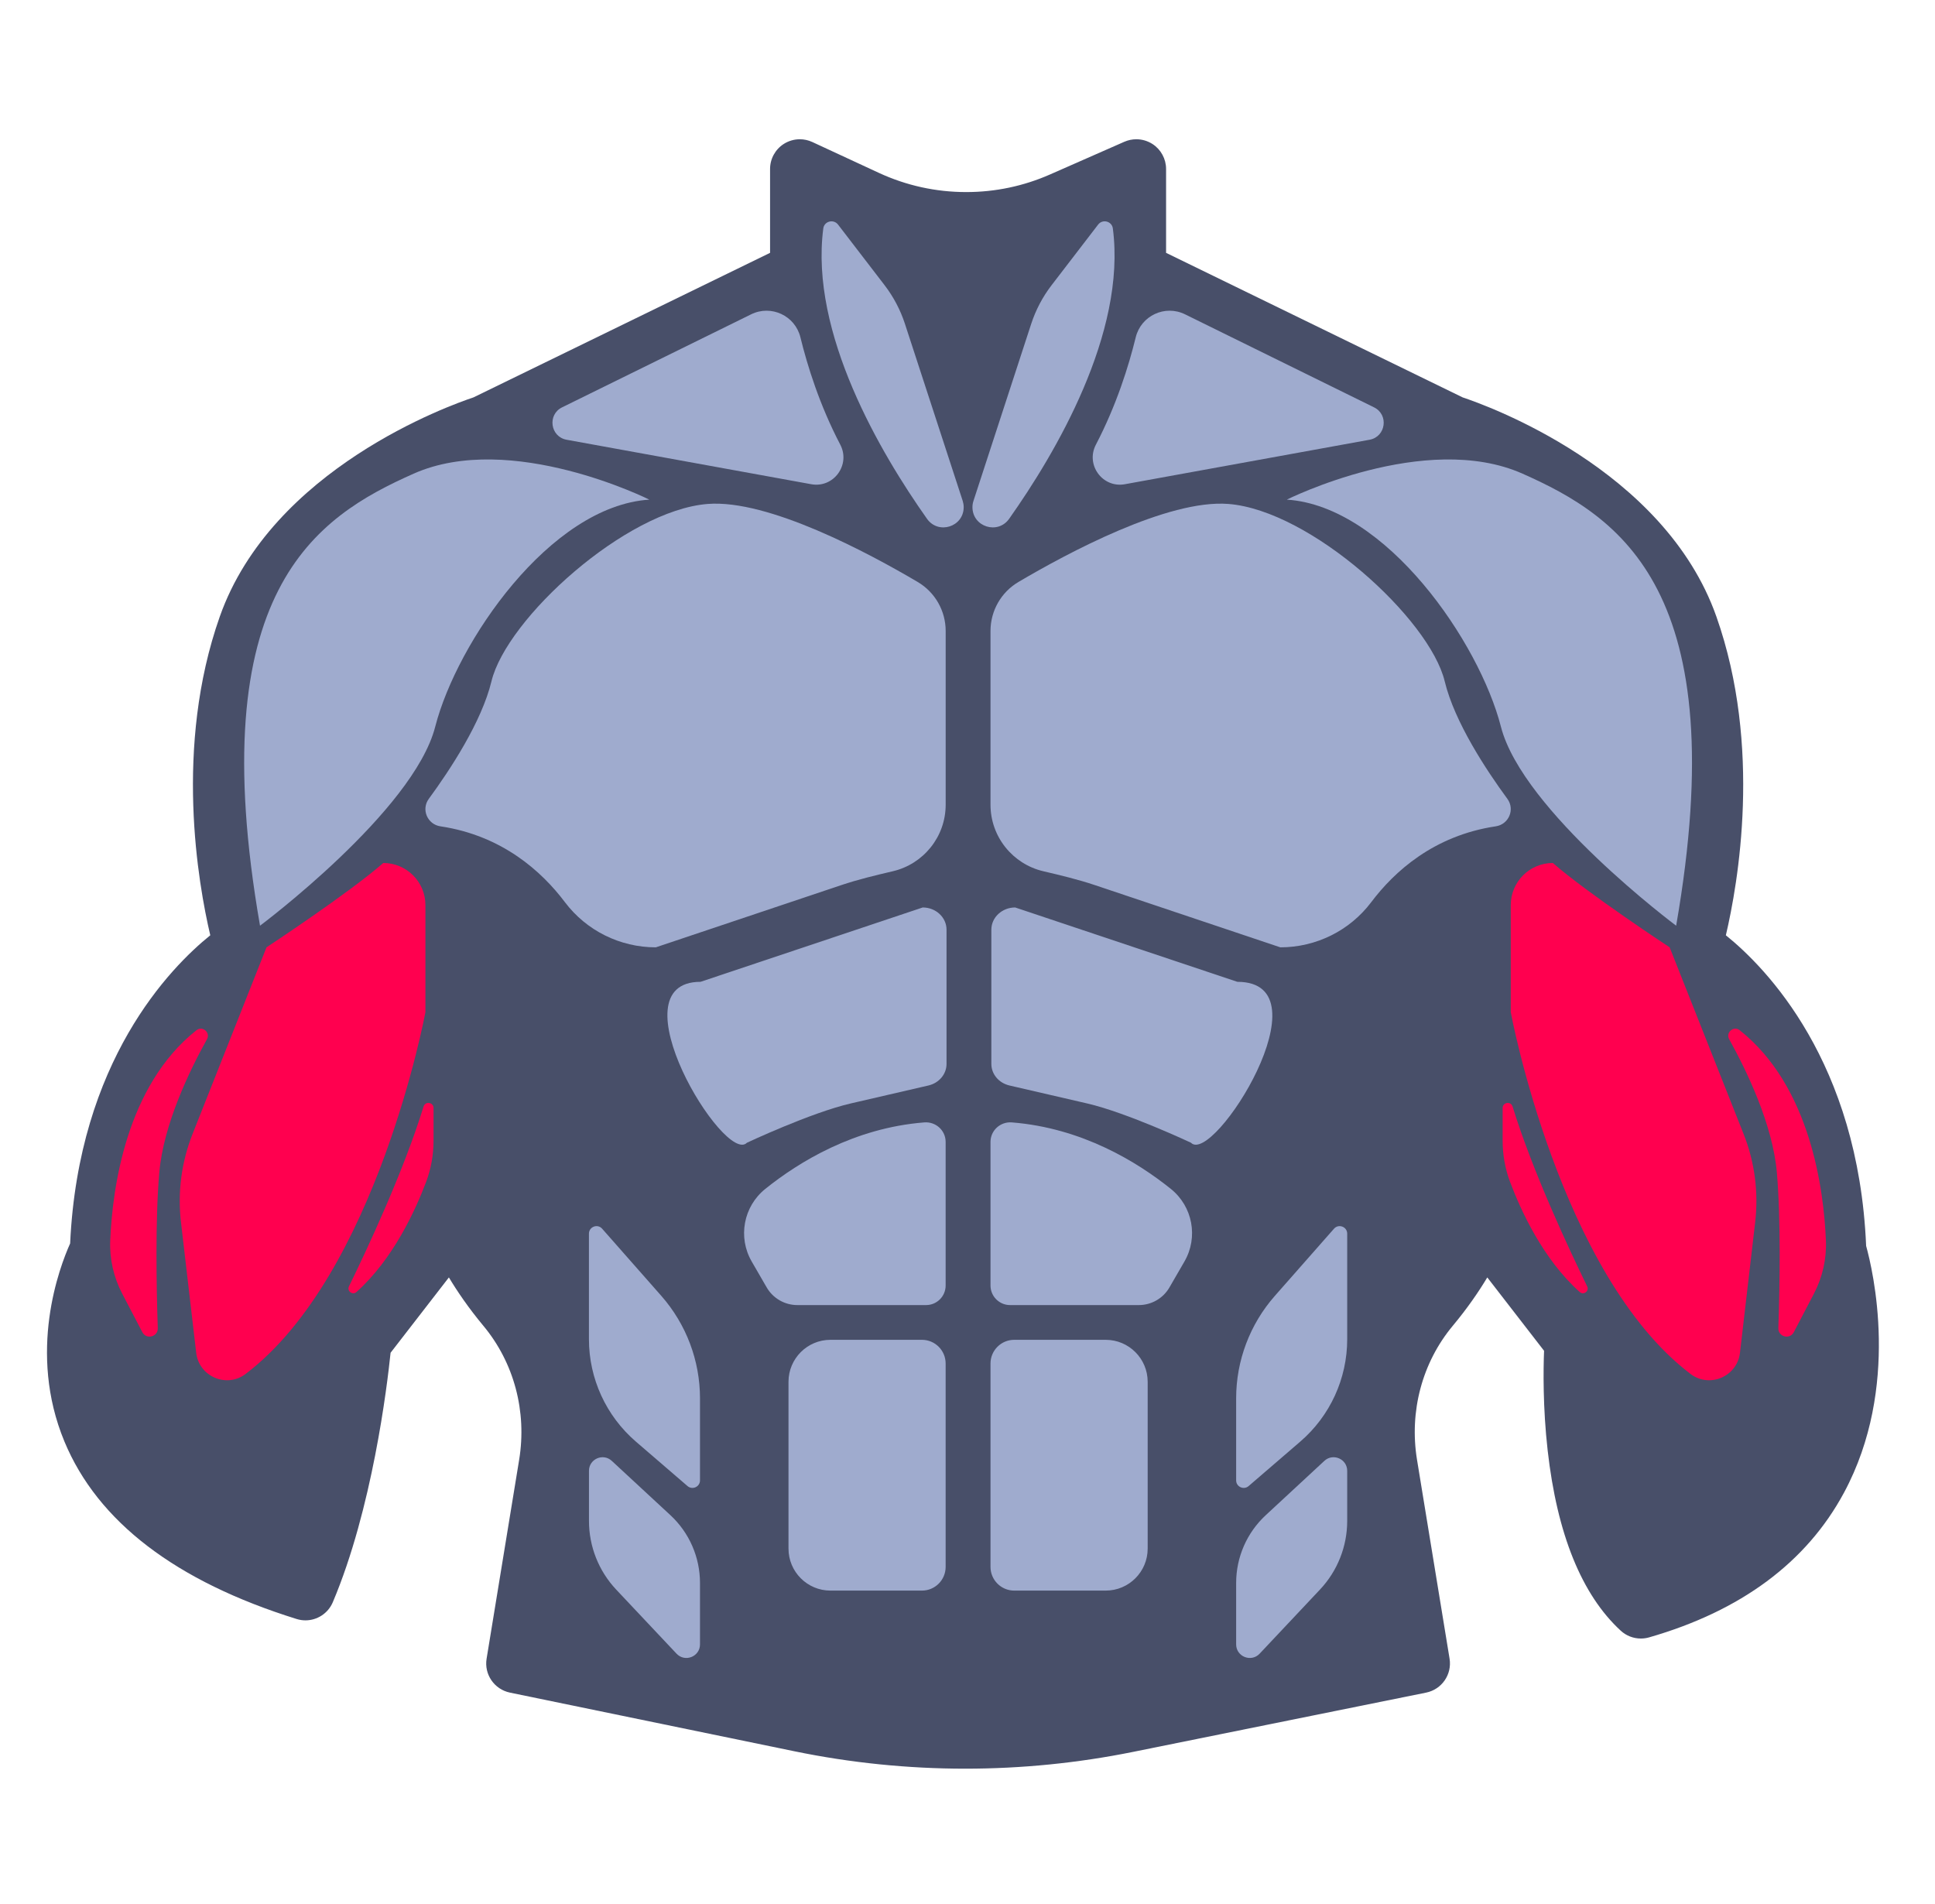
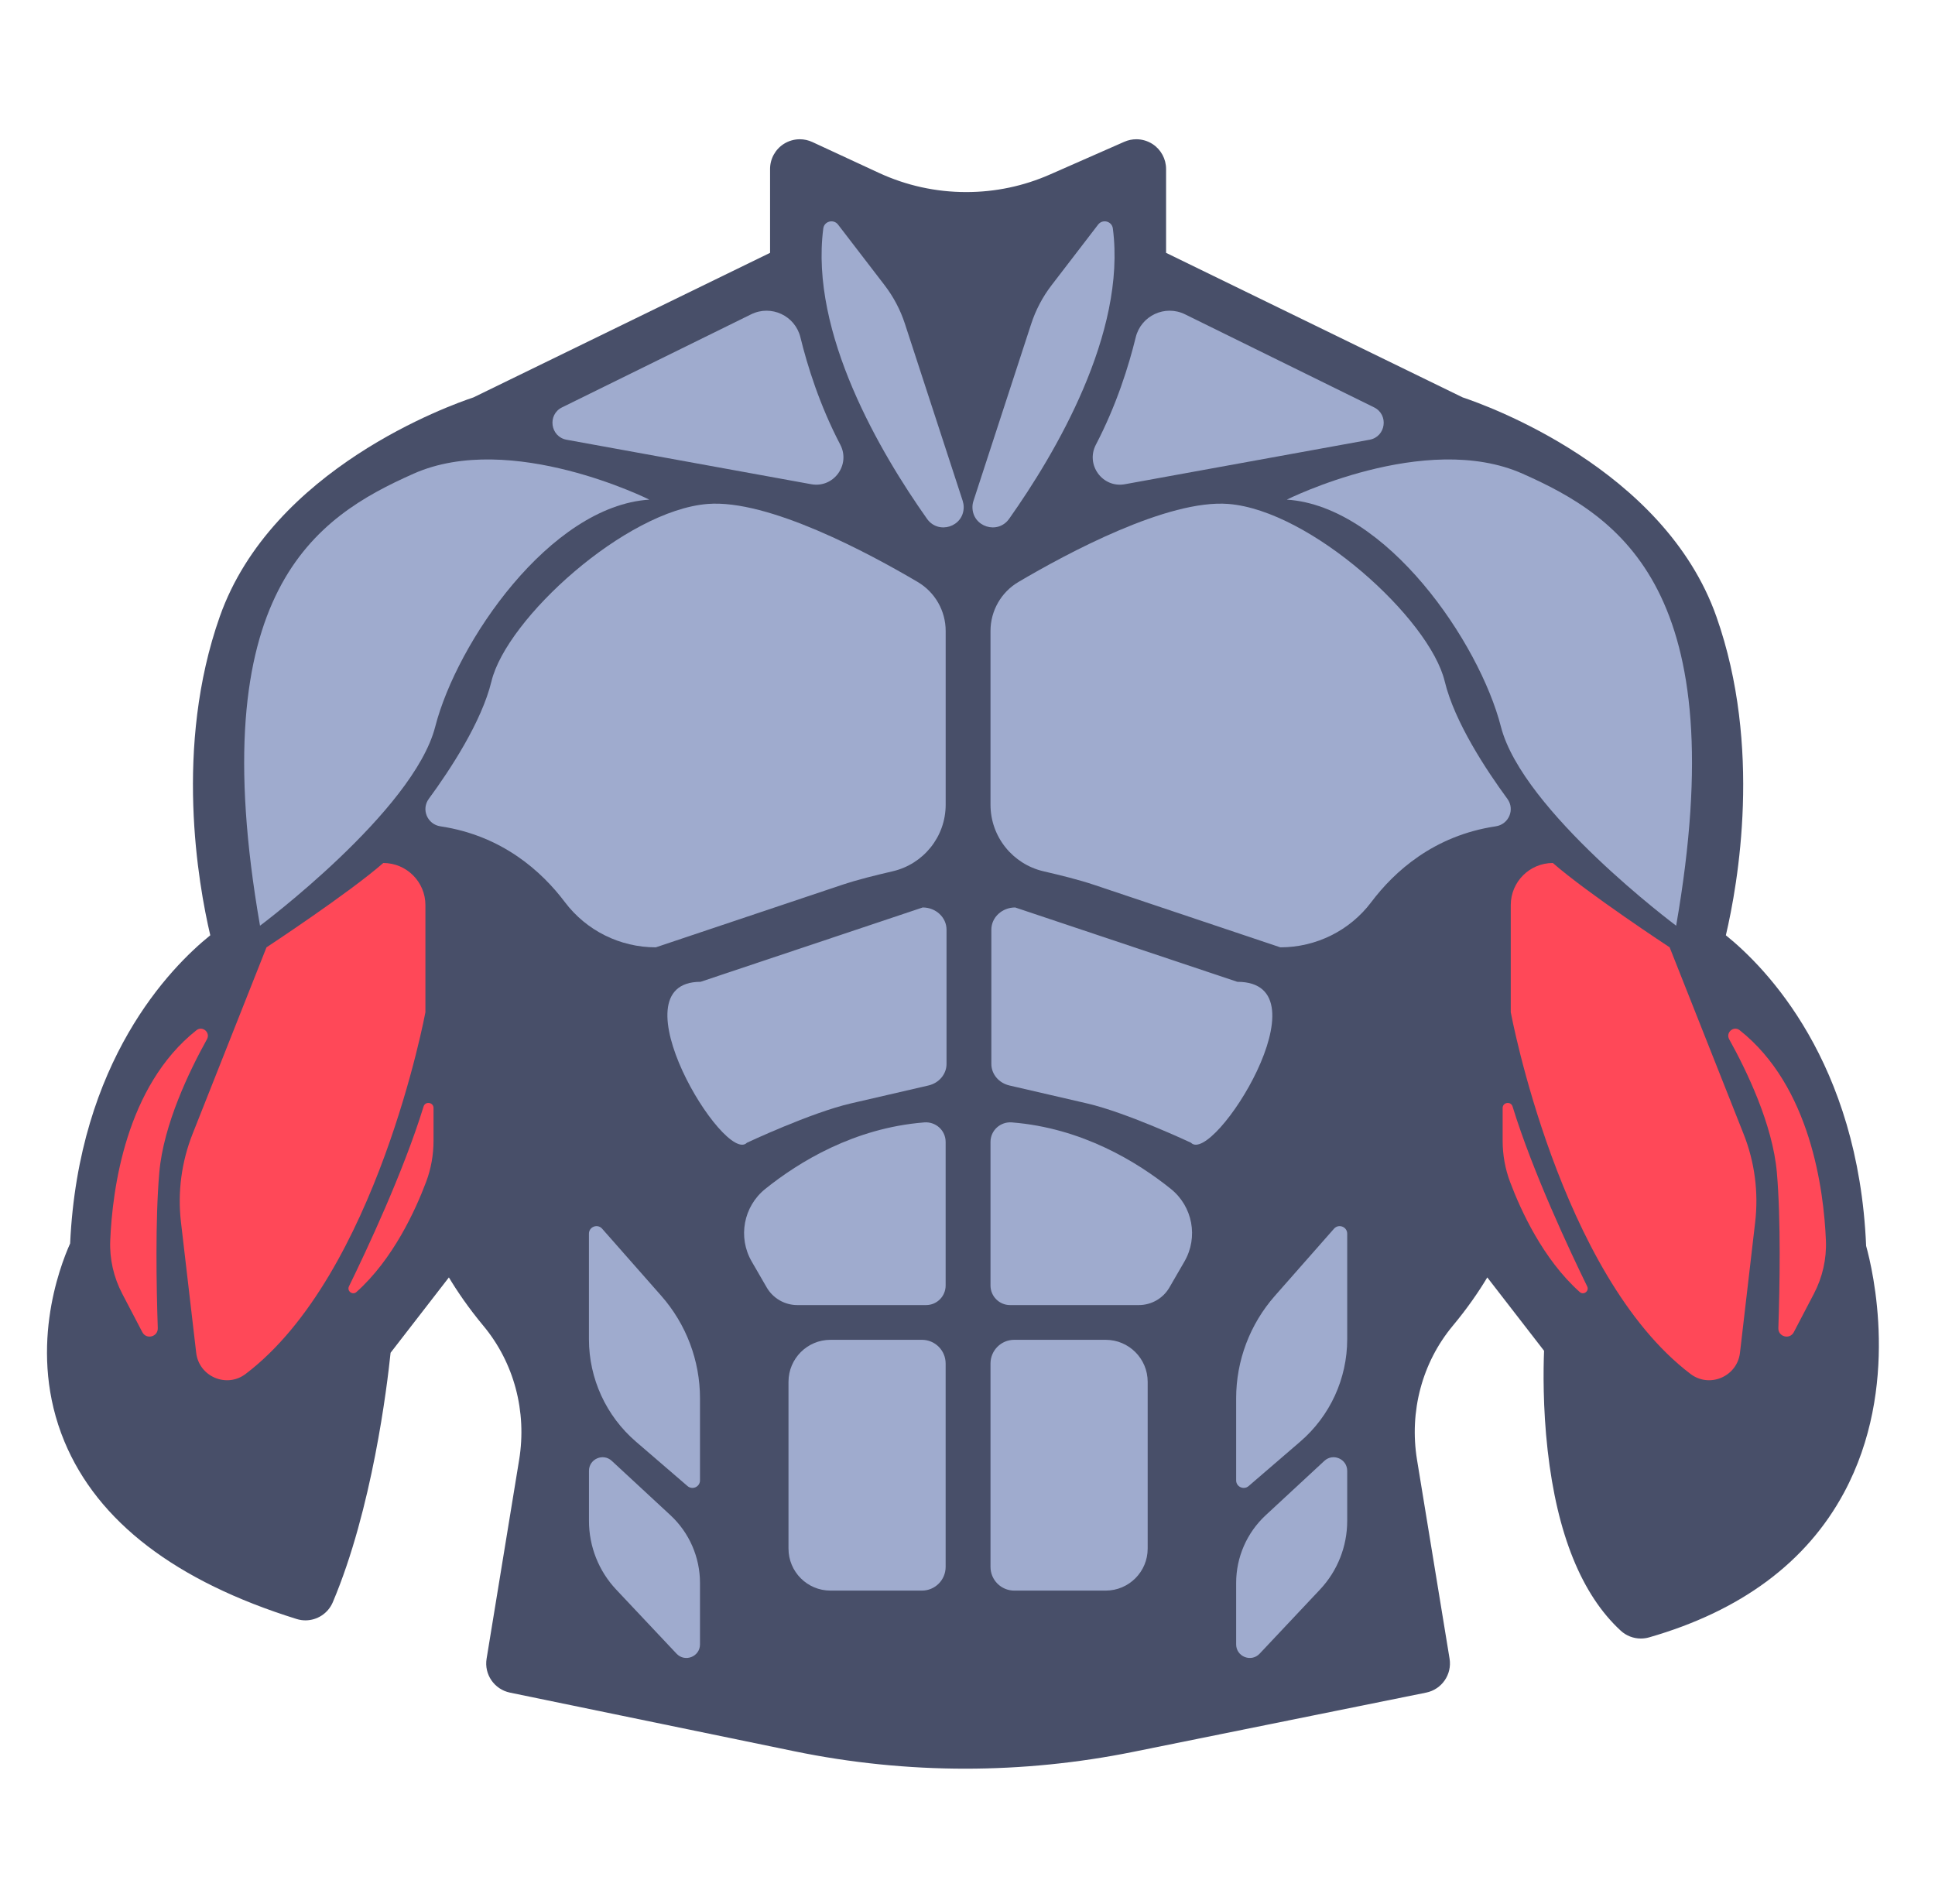
<svg xmlns="http://www.w3.org/2000/svg" viewBox="0 0 61 60" fill="none">
  <path d="M35.823 4.39C35.695 4.39 35.566 4.416 35.445 4.469L33.104 5.499C32.266 5.868 31.376 6.055 30.46 6.055C29.5 6.055 28.571 5.85 27.7 5.447L25.608 4.477C25.482 4.419 25.348 4.39 25.214 4.39C25.038 4.39 24.862 4.44 24.709 4.537C24.439 4.71 24.276 5.008 24.276 5.327V7.971L14.926 12.528C14.192 12.772 8.576 14.771 6.929 19.437C5.48 23.541 6.249 27.869 6.629 29.485C5.364 30.505 2.478 33.447 2.211 39.2C1.873 39.953 0.86 42.623 2.031 45.444C3.081 47.972 5.543 49.854 9.35 51.039C9.443 51.068 9.536 51.082 9.629 51.082C9.997 51.082 10.342 50.864 10.492 50.509C11.735 47.571 12.202 43.715 12.313 42.646L14.151 40.271C14.419 40.718 14.775 41.239 15.238 41.796C16.204 42.956 16.615 44.495 16.366 46.02L15.34 52.29C15.258 52.786 15.583 53.258 16.076 53.36L25.042 55.209C26.811 55.574 28.624 55.758 30.43 55.758C32.202 55.758 33.981 55.58 35.718 55.229L44.958 53.36C45.452 53.26 45.778 52.787 45.697 52.29L44.671 46.02C44.422 44.495 44.832 42.956 45.798 41.796C46.262 41.239 46.618 40.718 46.886 40.271L48.676 42.584C48.653 43.164 48.635 44.361 48.789 45.724C49.087 48.361 49.861 50.273 51.092 51.407C51.267 51.569 51.495 51.655 51.727 51.655C51.814 51.655 51.901 51.643 51.986 51.619C54.882 50.787 56.95 49.252 58.131 47.057C59.922 43.73 59.036 40.023 58.829 39.278C58.584 33.473 55.678 30.51 54.407 29.485C54.787 27.869 55.556 23.541 54.108 19.437C52.461 14.771 46.844 12.772 46.11 12.528L36.76 7.971V5.328C36.76 5.011 36.6 4.715 36.335 4.542C36.18 4.442 36.002 4.39 35.823 4.39Z" fill="#484F69" />
  <path d="M26.419 7.08L27.887 8.992C28.168 9.359 28.385 9.77 28.528 10.21L30.349 15.791C30.369 15.855 30.38 15.921 30.38 15.988C30.38 16.61 29.582 16.863 29.223 16.355C27.772 14.303 25.523 10.507 25.954 7.201C25.984 6.973 26.278 6.897 26.419 7.08Z" fill="#9FABCE" />
  <path d="M17.719 12.842L23.679 9.909C24.31 9.598 25.066 9.951 25.233 10.635C25.453 11.534 25.838 12.772 26.489 14.017C26.821 14.653 26.28 15.394 25.573 15.265L17.862 13.863C17.347 13.77 17.25 13.073 17.719 12.842Z" fill="#9FABCE" />
  <path d="M20.47 15.751C20.47 15.751 16.106 13.569 13.038 14.933C9.969 16.296 6.356 18.615 8.197 29.183C8.197 29.183 13.038 25.57 13.72 22.91C14.402 20.251 17.334 15.955 20.47 15.751Z" fill="#9FABCE" />
  <path d="M28.93 18.347C29.477 18.669 29.812 19.257 29.812 19.892V25.367C29.812 26.387 29.103 27.241 28.151 27.465C27.601 27.594 27.051 27.725 26.516 27.905L20.674 29.865C19.547 29.865 18.485 29.339 17.807 28.439C17.086 27.482 15.841 26.343 13.884 26.05C13.473 25.989 13.272 25.518 13.518 25.183C14.181 24.28 15.182 22.764 15.493 21.479C15.97 19.501 19.72 16.092 22.311 15.887C24.223 15.736 27.398 17.442 28.93 18.347Z" fill="#9FABCE" />
-   <path d="M13.411 28.533V31.911C13.411 31.911 11.877 40.178 7.743 43.314C7.142 43.77 6.272 43.396 6.185 42.647L5.705 38.529C5.595 37.587 5.721 36.631 6.07 35.749L8.401 29.865C8.401 29.865 10.992 28.161 12.083 27.206C12.816 27.206 13.411 27.8 13.411 28.533Z" fill="#FF004F" />
-   <path d="M6.193 32.478C6.383 32.328 6.642 32.551 6.524 32.763C5.979 33.743 5.153 35.445 5.022 36.964C4.892 38.46 4.931 40.575 4.974 41.869C4.983 42.144 4.614 42.241 4.487 41.997L3.853 40.784C3.583 40.267 3.451 39.69 3.475 39.107C3.542 37.499 3.963 34.244 6.193 32.478Z" fill="#FF004F" />
-   <path d="M13.667 34.931V35.961C13.667 36.405 13.589 36.845 13.433 37.26C13.098 38.15 12.394 39.697 11.237 40.731C11.114 40.841 10.929 40.701 11.001 40.553C11.547 39.438 12.717 36.95 13.353 34.883C13.407 34.708 13.667 34.747 13.667 34.931Z" fill="#FF004F" />
+   <path d="M13.411 28.533V31.911C13.411 31.911 11.877 40.178 7.743 43.314C7.142 43.77 6.272 43.396 6.185 42.647L5.705 38.529C5.595 37.587 5.721 36.631 6.07 35.749L8.401 29.865C8.401 29.865 10.992 28.161 12.083 27.206C12.816 27.206 13.411 27.8 13.411 28.533Z" fill="#FF4858" />
+   <path d="M6.193 32.478C6.383 32.328 6.642 32.551 6.524 32.763C5.979 33.743 5.153 35.445 5.022 36.964C4.892 38.46 4.931 40.575 4.974 41.869C4.983 42.144 4.614 42.241 4.487 41.997L3.853 40.784C3.583 40.267 3.451 39.69 3.475 39.107C3.542 37.499 3.963 34.244 6.193 32.478Z" fill="#FF4858" />
+   <path d="M13.667 34.931V35.961C13.667 36.405 13.589 36.845 13.433 37.26C13.098 38.15 12.394 39.697 11.237 40.731C11.114 40.841 10.929 40.701 11.001 40.553C11.547 39.438 12.717 36.95 13.353 34.883C13.407 34.708 13.667 34.747 13.667 34.931Z" fill="#FF4858" />
  <path d="M29.811 36V40.525C29.811 40.867 29.535 41.143 29.193 41.143H25.137C24.738 41.143 24.369 40.931 24.169 40.585L23.697 39.769C23.255 39.005 23.437 38.034 24.125 37.481C25.181 36.632 26.925 35.559 29.137 35.384C29.5 35.355 29.811 35.637 29.811 36Z" fill="#9FABCE" />
  <path d="M29.063 50.144H26.18C25.449 50.144 24.857 49.551 24.857 48.82V43.562C24.857 42.831 25.449 42.238 26.18 42.238H29.064C29.477 42.238 29.811 42.573 29.811 42.986V49.396C29.811 49.809 29.477 50.144 29.063 50.144Z" fill="#9FABCE" />
  <path d="M18.982 38.735L20.848 40.853C21.633 41.746 22.067 42.894 22.067 44.083V46.669C22.067 46.872 21.828 46.981 21.674 46.849L20.046 45.447C19.107 44.638 18.566 43.46 18.566 42.22V38.892C18.566 38.673 18.838 38.571 18.982 38.735Z" fill="#9FABCE" />
  <path d="M19.286 46.054L21.134 47.766C21.729 48.317 22.067 49.092 22.067 49.903V51.839C22.067 52.227 21.593 52.415 21.327 52.132L19.425 50.112C18.874 49.526 18.567 48.752 18.567 47.947V46.369C18.567 45.995 19.012 45.8 19.286 46.054Z" fill="#9FABCE" />
  <path d="M34.618 7.08L33.15 8.992C32.868 9.359 32.652 9.77 32.508 10.21L30.688 15.791C30.667 15.855 30.656 15.921 30.656 15.988C30.656 16.61 31.454 16.863 31.813 16.355C33.264 14.303 35.514 10.507 35.082 7.201C35.052 6.973 34.758 6.897 34.618 7.08Z" fill="#9FABCE" />
  <path d="M43.317 12.842L37.358 9.909C36.726 9.598 35.97 9.951 35.803 10.635C35.583 11.534 35.198 12.772 34.548 14.017C34.215 14.653 34.757 15.394 35.463 15.265L43.175 13.863C43.69 13.77 43.787 13.073 43.317 12.842Z" fill="#9FABCE" />
  <path d="M40.566 15.751C40.566 15.751 44.93 13.569 47.998 14.933C51.067 16.296 54.681 18.615 52.84 29.183C52.84 29.183 47.998 25.57 47.316 22.91C46.635 20.251 43.703 15.955 40.566 15.751Z" fill="#9FABCE" />
  <path d="M32.106 18.347C31.559 18.669 31.225 19.257 31.225 19.892V25.367C31.225 26.387 31.934 27.241 32.886 27.465C33.436 27.594 33.985 27.725 34.521 27.905L40.362 29.865C41.489 29.865 42.552 29.339 43.229 28.439C43.95 27.482 45.195 26.343 47.153 26.05C47.564 25.989 47.765 25.518 47.519 25.183C46.856 24.28 45.854 22.764 45.544 21.479C45.066 19.501 41.316 16.092 38.725 15.887C36.813 15.736 33.639 17.442 32.106 18.347Z" fill="#9FABCE" />
-   <path d="M47.626 28.533V31.911C47.626 31.911 49.16 40.178 53.293 43.314C53.894 43.77 54.764 43.396 54.852 42.647L55.331 38.529C55.441 37.587 55.316 36.631 54.966 35.749L52.635 29.865C52.635 29.865 50.044 28.161 48.953 27.206C48.22 27.206 47.626 27.8 47.626 28.533Z" fill="#FF004F" />
-   <path d="M54.843 32.478C54.653 32.328 54.394 32.551 54.512 32.763C55.057 33.743 55.883 35.445 56.015 36.964C56.144 38.46 56.105 40.575 56.062 41.869C56.053 42.144 56.422 42.241 56.549 41.997L57.183 40.784C57.453 40.267 57.585 39.69 57.561 39.107C57.495 37.499 57.073 34.244 54.843 32.478Z" fill="#FF004F" />
-   <path d="M47.37 34.931V35.961C47.37 36.405 47.448 36.845 47.604 37.26C47.938 38.15 48.642 39.697 49.8 40.731C49.922 40.841 50.108 40.701 50.035 40.553C49.49 39.438 48.319 36.95 47.683 34.883C47.629 34.708 47.37 34.747 47.37 34.931Z" fill="#FF004F" />
+   <path d="M47.626 28.533V31.911C47.626 31.911 49.16 40.178 53.293 43.314C53.894 43.77 54.764 43.396 54.852 42.647L55.331 38.529C55.441 37.587 55.316 36.631 54.966 35.749L52.635 29.865C52.635 29.865 50.044 28.161 48.953 27.206C48.22 27.206 47.626 27.8 47.626 28.533Z" fill="#FF4858" />
+   <path d="M54.843 32.478C54.653 32.328 54.394 32.551 54.512 32.763C55.057 33.743 55.883 35.445 56.015 36.964C56.144 38.46 56.105 40.575 56.062 41.869C56.053 42.144 56.422 42.241 56.549 41.997L57.183 40.784C57.453 40.267 57.585 39.69 57.561 39.107C57.495 37.499 57.073 34.244 54.843 32.478Z" fill="#FF4858" />
+   <path d="M47.37 34.931V35.961C47.37 36.405 47.448 36.845 47.604 37.26C47.938 38.15 48.642 39.697 49.8 40.731C49.922 40.841 50.108 40.701 50.035 40.553C49.49 39.438 48.319 36.95 47.683 34.883C47.629 34.708 47.37 34.747 47.37 34.931Z" fill="#FF4858" />
  <path d="M31.225 36V40.525C31.225 40.867 31.502 41.143 31.843 41.143H35.899C36.299 41.143 36.668 40.931 36.867 40.585L37.339 39.769C37.781 39.005 37.599 38.034 36.911 37.481C35.855 36.632 34.111 35.559 31.899 35.384C31.537 35.355 31.225 35.637 31.225 36Z" fill="#9FABCE" />
  <path d="M31.973 50.144H34.856C35.587 50.144 36.18 49.551 36.18 48.82V43.562C36.18 42.831 35.587 42.238 34.856 42.238H31.973C31.56 42.238 31.225 42.573 31.225 42.986V49.396C31.225 49.809 31.56 50.144 31.973 50.144Z" fill="#9FABCE" />
  <path d="M42.054 38.735L40.189 40.853C39.403 41.746 38.969 42.894 38.969 44.083V46.669C38.969 46.872 39.208 46.981 39.362 46.849L40.99 45.447C41.93 44.638 42.47 43.46 42.47 42.22V38.892C42.47 38.673 42.199 38.571 42.054 38.735Z" fill="#9FABCE" />
  <path d="M41.75 46.054L39.903 47.766C39.307 48.317 38.969 49.092 38.969 49.903V51.839C38.969 52.227 39.444 52.415 39.71 52.132L41.611 50.112C42.163 49.526 42.47 48.752 42.47 47.947V46.369C42.47 45.995 42.024 45.8 41.75 46.054Z" fill="#9FABCE" />
  <path d="M29.839 29.308V33.541C29.839 33.862 29.604 34.142 29.269 34.22L26.821 34.786C25.559 35.078 23.547 36.025 23.547 36.025C22.847 36.748 19.315 30.952 22.085 30.952L29.088 28.608C29.503 28.608 29.839 28.922 29.839 29.308Z" fill="#9FABCE" />
  <path d="M31.252 29.308V33.541C31.252 33.862 31.487 34.142 31.822 34.22L34.27 34.786C35.532 35.078 37.545 36.025 37.545 36.025C38.245 36.748 41.909 30.952 39.006 30.952L32.003 28.608C31.588 28.608 31.252 28.922 31.252 29.308Z" fill="#9FABCE" />
</svg>
